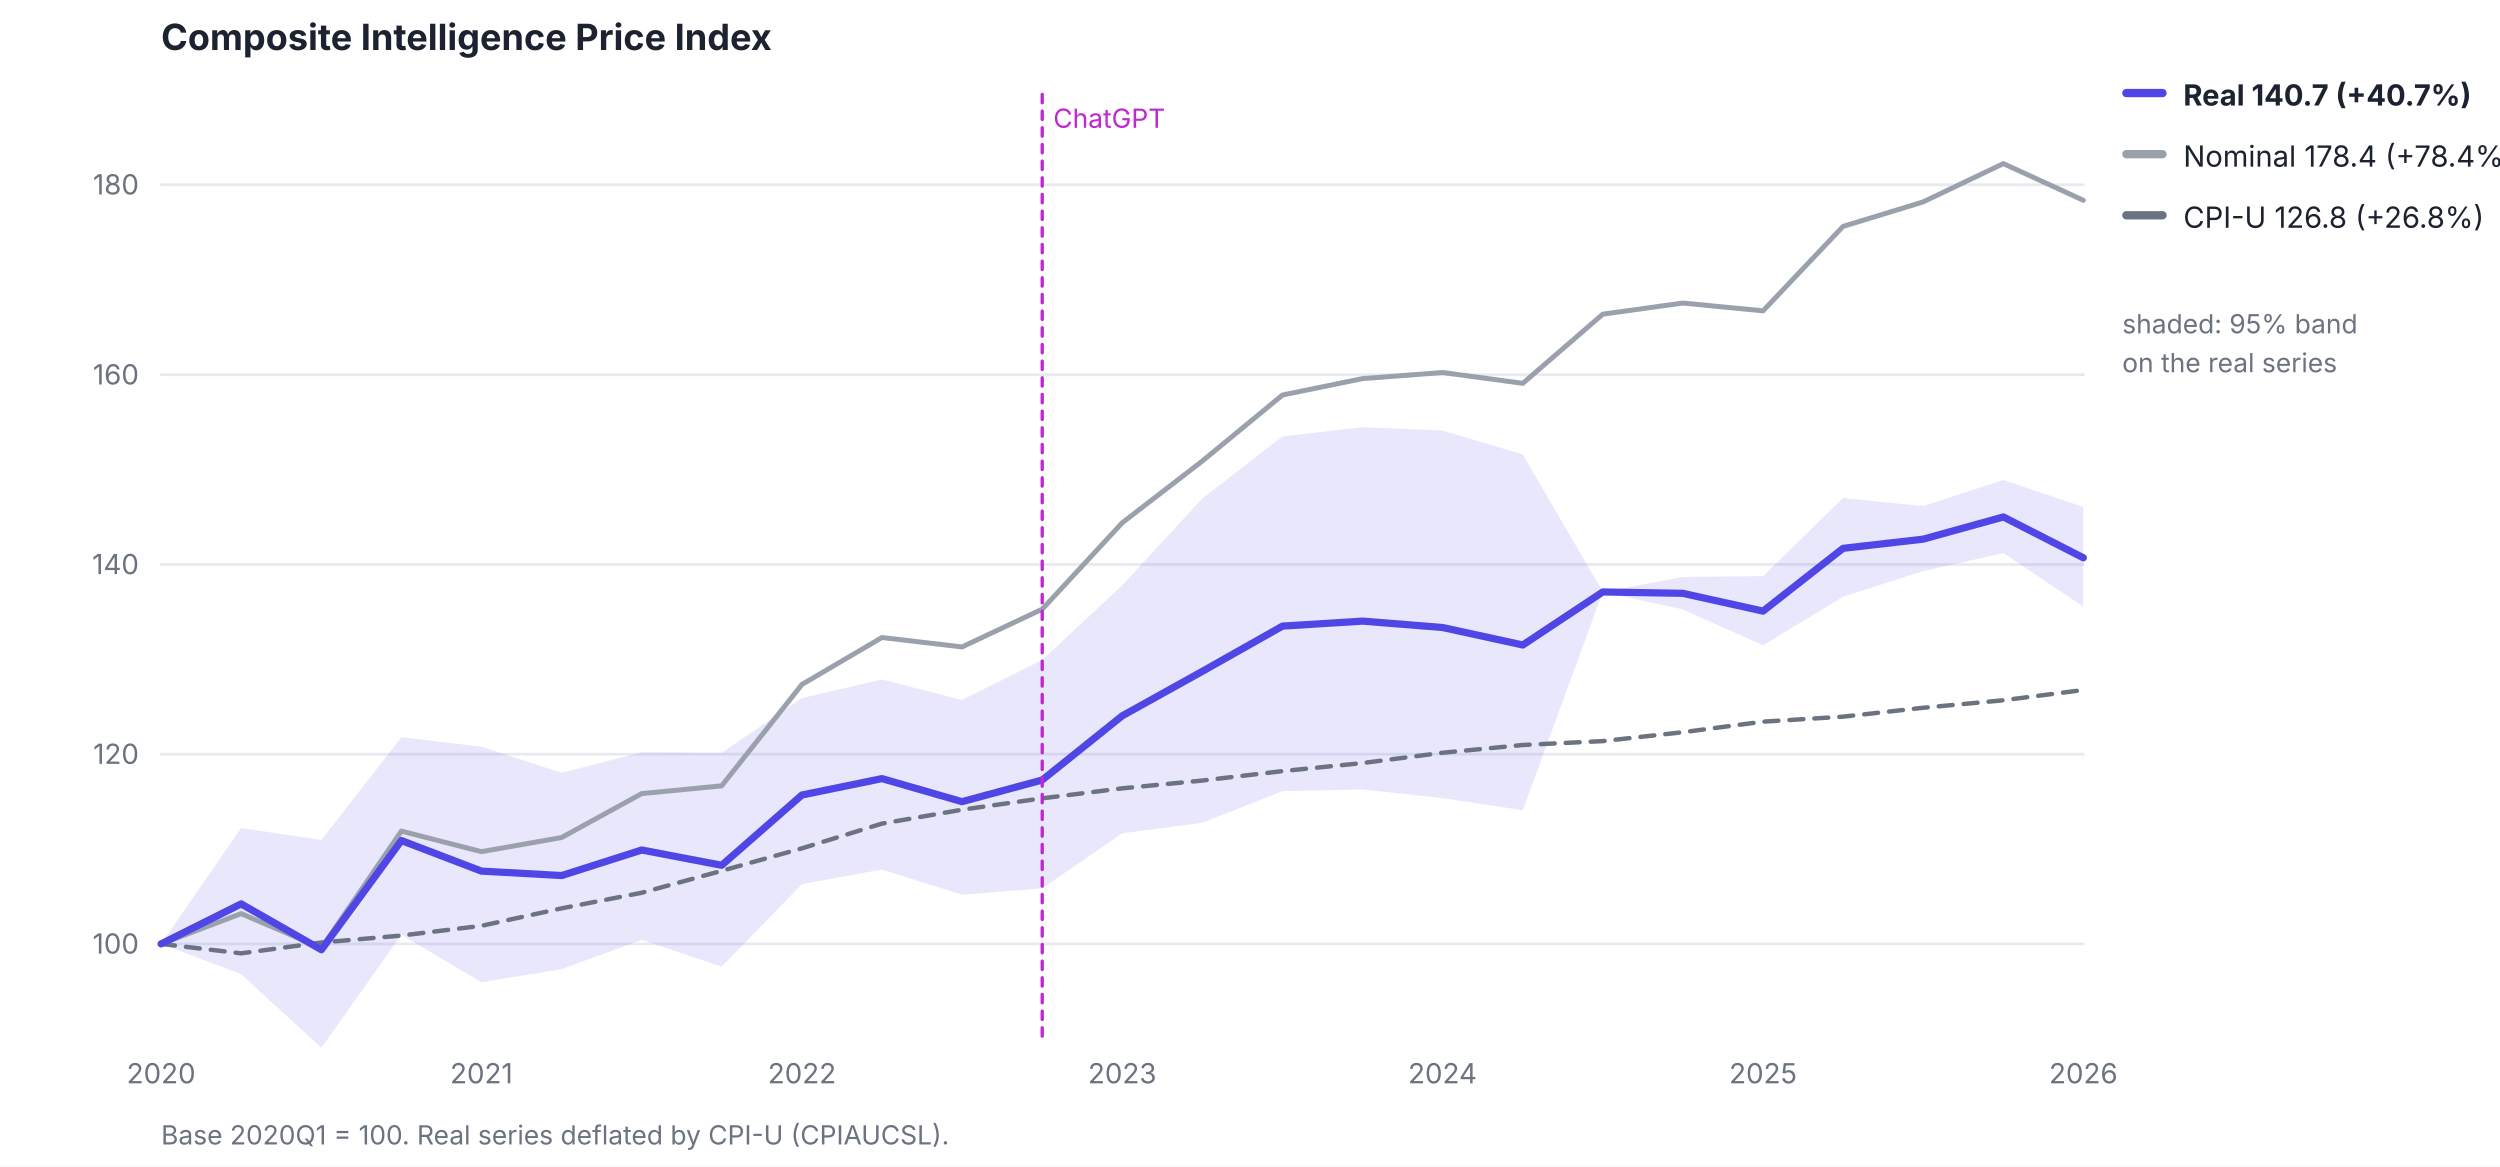
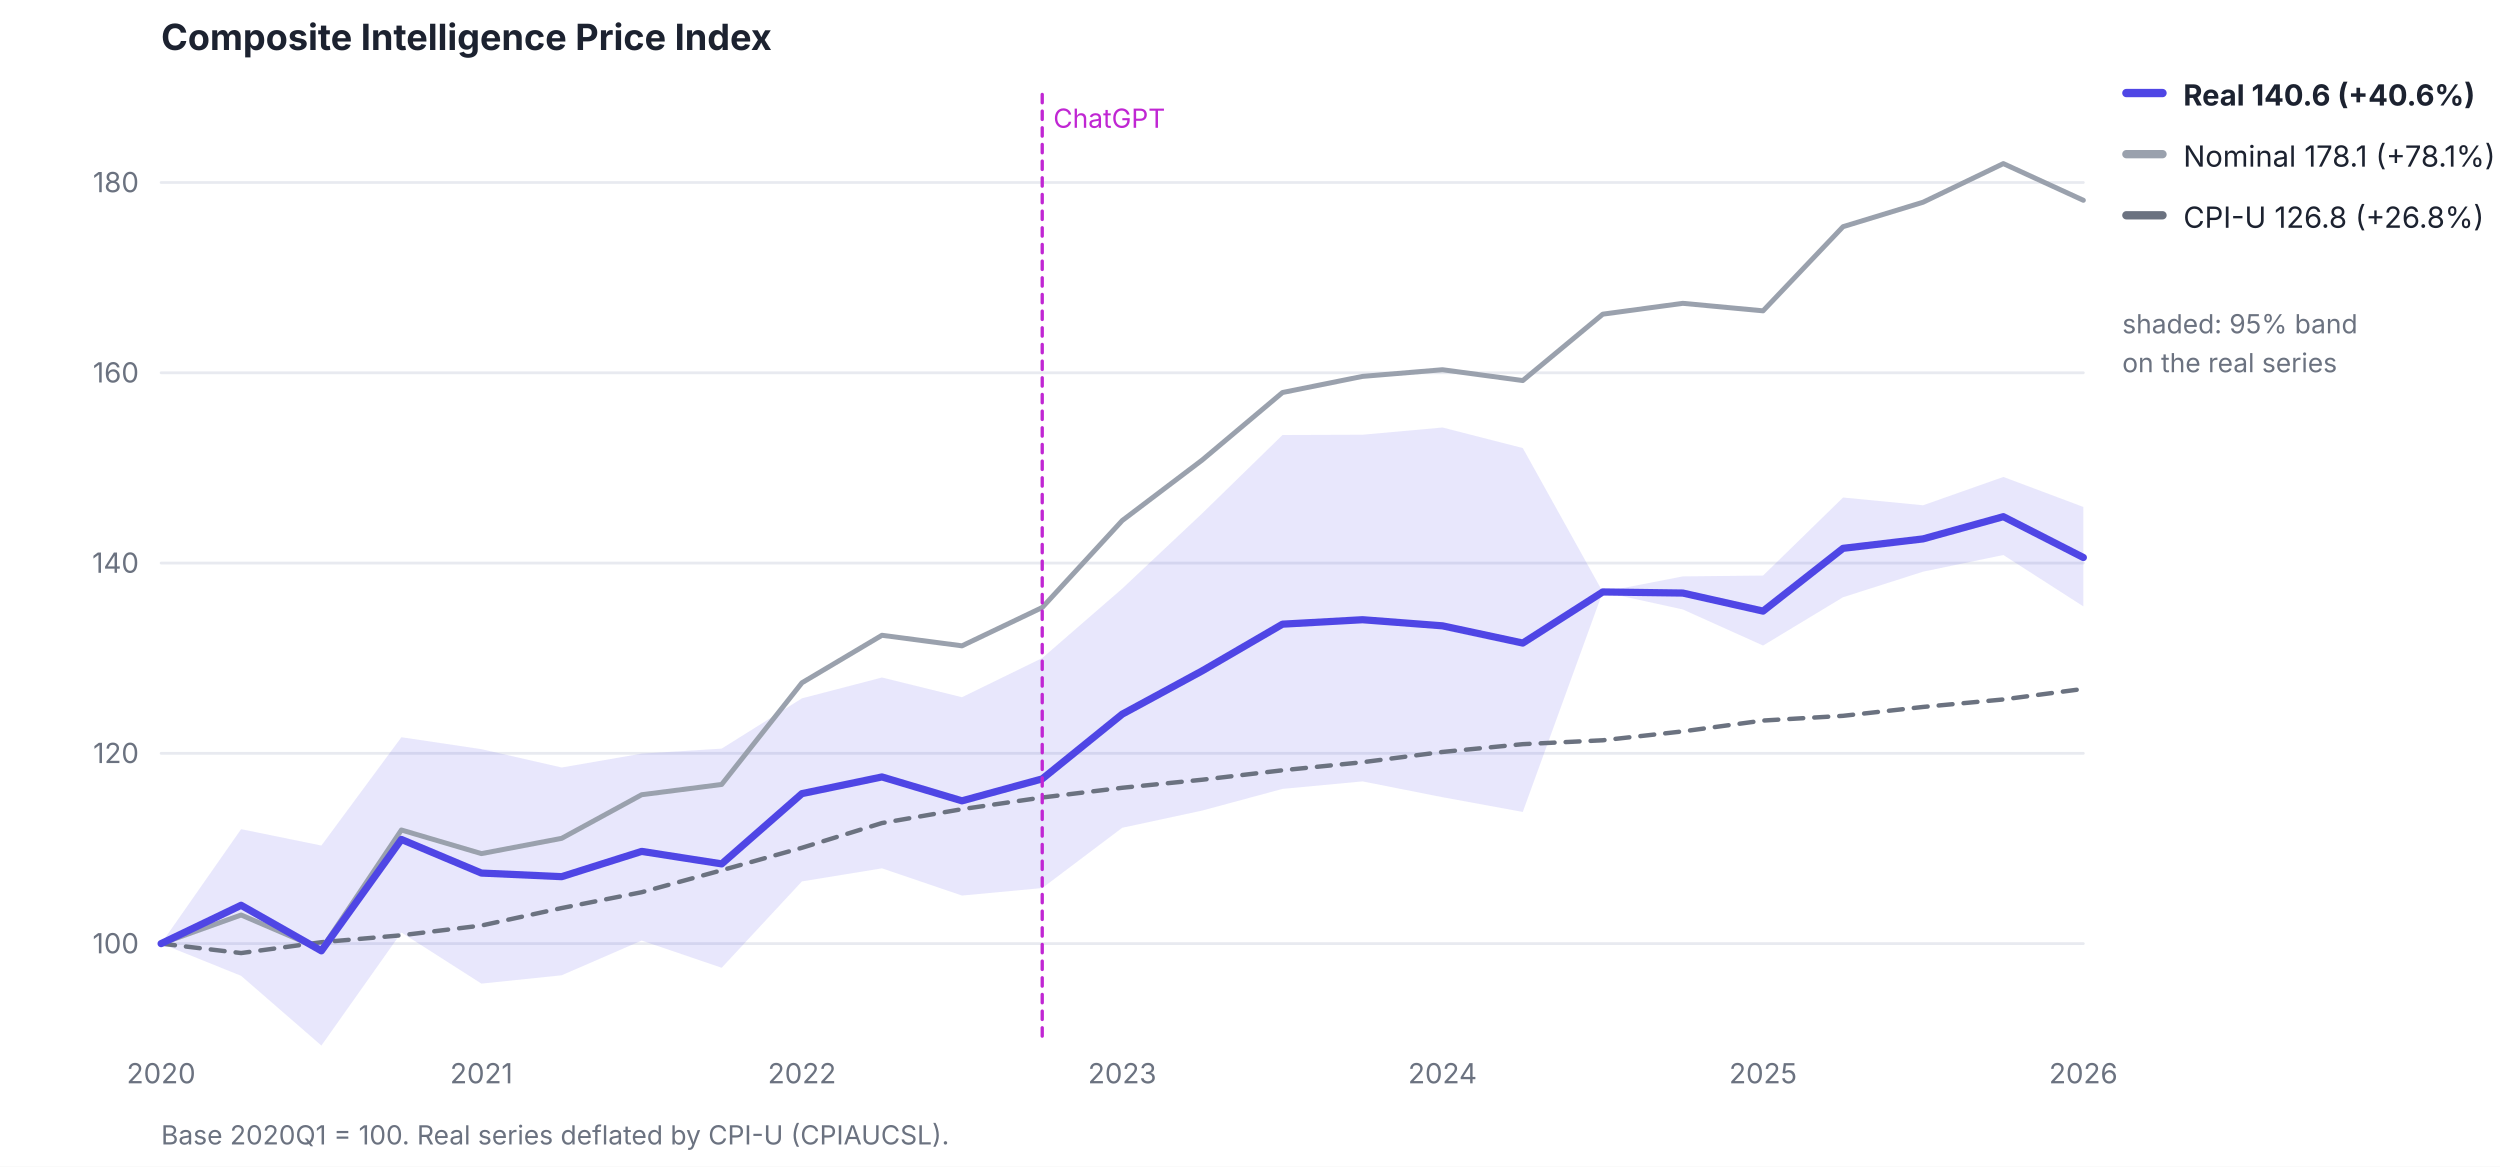
<svg xmlns="http://www.w3.org/2000/svg" viewBox="0 0 900 420" width="900" height="420" role="img" aria-labelledby="t d">
  <rect width="900" height="420" fill="#ffffff" />
-   <path d="M 58 339.8 L 750 339.8" fill="none" stroke="#e8eaf0" stroke-width="1" stroke-linejoin="round" stroke-linecap="round" opacity="1.0" />
-   <text x="50.0" y="343.3" font-family="Inter, system-ui, -apple-system, Segoe UI, Roboto, Helvetica, Arial, sans-serif" font-size="10" fill="#6b7280" text-anchor="end" font-weight="400">100</text>
-   <path d="M 58 271.5 L 750 271.5" fill="none" stroke="#e8eaf0" stroke-width="1" stroke-linejoin="round" stroke-linecap="round" opacity="1.0" />
-   <text x="50.0" y="275.0" font-family="Inter, system-ui, -apple-system, Segoe UI, Roboto, Helvetica, Arial, sans-serif" font-size="10" fill="#6b7280" text-anchor="end" font-weight="400">120</text>
-   <path d="M 58 203.2 L 750 203.2" fill="none" stroke="#e8eaf0" stroke-width="1" stroke-linejoin="round" stroke-linecap="round" opacity="1.0" />
-   <text x="50.0" y="206.7" font-family="Inter, system-ui, -apple-system, Segoe UI, Roboto, Helvetica, Arial, sans-serif" font-size="10" fill="#6b7280" text-anchor="end" font-weight="400">140</text>
-   <path d="M 58 134.9 L 750 134.9" fill="none" stroke="#e8eaf0" stroke-width="1" stroke-linejoin="round" stroke-linecap="round" opacity="1.0" />
-   <text x="50.0" y="138.4" font-family="Inter, system-ui, -apple-system, Segoe UI, Roboto, Helvetica, Arial, sans-serif" font-size="10" fill="#6b7280" text-anchor="end" font-weight="400">160</text>
-   <path d="M 58 66.5 L 750 66.5" fill="none" stroke="#e8eaf0" stroke-width="1" stroke-linejoin="round" stroke-linecap="round" opacity="1.0" />
-   <text x="50.0" y="70.0" font-family="Inter, system-ui, -apple-system, Segoe UI, Roboto, Helvetica, Arial, sans-serif" font-size="10" fill="#6b7280" text-anchor="end" font-weight="400">180</text>
+   <path d="M 58 339.7 L 750 339.7" fill="none" stroke="#e8eaf0" stroke-width="1" stroke-linejoin="round" stroke-linecap="round" opacity="1.0" />
+   <text x="50.0" y="343.2" font-family="Inter, system-ui, -apple-system, Segoe UI, Roboto, Helvetica, Arial, sans-serif" font-size="10" fill="#6b7280" text-anchor="end" font-weight="400">100</text>
+   <path d="M 58 271.2 L 750 271.2" fill="none" stroke="#e8eaf0" stroke-width="1" stroke-linejoin="round" stroke-linecap="round" opacity="1.0" />
+   <text x="50.0" y="274.7" font-family="Inter, system-ui, -apple-system, Segoe UI, Roboto, Helvetica, Arial, sans-serif" font-size="10" fill="#6b7280" text-anchor="end" font-weight="400">120</text>
+   <path d="M 58 202.7 L 750 202.7" fill="none" stroke="#e8eaf0" stroke-width="1" stroke-linejoin="round" stroke-linecap="round" opacity="1.0" />
+   <text x="50.0" y="206.2" font-family="Inter, system-ui, -apple-system, Segoe UI, Roboto, Helvetica, Arial, sans-serif" font-size="10" fill="#6b7280" text-anchor="end" font-weight="400">140</text>
+   <path d="M 58 134.2 L 750 134.2" fill="none" stroke="#e8eaf0" stroke-width="1" stroke-linejoin="round" stroke-linecap="round" opacity="1.0" />
+   <text x="50.0" y="137.7" font-family="Inter, system-ui, -apple-system, Segoe UI, Roboto, Helvetica, Arial, sans-serif" font-size="10" fill="#6b7280" text-anchor="end" font-weight="400">160</text>
+   <path d="M 58 65.7 L 750 65.7" fill="none" stroke="#e8eaf0" stroke-width="1" stroke-linejoin="round" stroke-linecap="round" opacity="1.0" />
+   <text x="50.0" y="69.2" font-family="Inter, system-ui, -apple-system, Segoe UI, Roboto, Helvetica, Arial, sans-serif" font-size="10" fill="#6b7280" text-anchor="end" font-weight="400">180</text>
  <text x="58.0" y="390.0" font-family="Inter, system-ui, -apple-system, Segoe UI, Roboto, Helvetica, Arial, sans-serif" font-size="10" fill="#6b7280" text-anchor="middle" font-weight="400">2020</text>
  <text x="173.3" y="390.0" font-family="Inter, system-ui, -apple-system, Segoe UI, Roboto, Helvetica, Arial, sans-serif" font-size="10" fill="#6b7280" text-anchor="middle" font-weight="400">2021</text>
  <text x="288.7" y="390.0" font-family="Inter, system-ui, -apple-system, Segoe UI, Roboto, Helvetica, Arial, sans-serif" font-size="10" fill="#6b7280" text-anchor="middle" font-weight="400">2022</text>
  <text x="404.0" y="390.0" font-family="Inter, system-ui, -apple-system, Segoe UI, Roboto, Helvetica, Arial, sans-serif" font-size="10" fill="#6b7280" text-anchor="middle" font-weight="400">2023</text>
  <text x="519.3" y="390.0" font-family="Inter, system-ui, -apple-system, Segoe UI, Roboto, Helvetica, Arial, sans-serif" font-size="10" fill="#6b7280" text-anchor="middle" font-weight="400">2024</text>
  <text x="634.7" y="390.0" font-family="Inter, system-ui, -apple-system, Segoe UI, Roboto, Helvetica, Arial, sans-serif" font-size="10" fill="#6b7280" text-anchor="middle" font-weight="400">2025</text>
  <text x="750.0" y="390.0" font-family="Inter, system-ui, -apple-system, Segoe UI, Roboto, Helvetica, Arial, sans-serif" font-size="10" fill="#6b7280" text-anchor="middle" font-weight="400">2026</text>
-   <path d="M 58.0 339.8 L 86.8 298.1 L 115.7 302.4 L 144.5 265.4 L 173.3 268.8 L 202.2 278.2 L 231.0 270.8 L 259.8 271.0 L 288.7 251.3 L 317.5 244.6 L 346.3 252.0 L 375.2 237.6 L 404.0 210.7 L 432.8 179.5 L 461.7 157.1 L 490.5 153.8 L 519.3 155.0 L 548.2 163.6 L 577.0 213.1 L 605.8 207.7 L 634.7 207.4 L 663.5 179.3 L 692.3 182.2 L 721.2 172.8 L 750.0 182.5 L 750.0 218.4 L 721.2 199.1 L 692.3 205.6 L 663.5 214.8 L 634.7 232.3 L 605.8 219.4 L 577.0 213.1 L 548.2 291.7 L 519.3 287.3 L 490.5 284.2 L 461.7 284.8 L 432.8 296.2 L 404.0 300.0 L 375.2 319.8 L 346.3 322.1 L 317.5 313.0 L 288.7 318.3 L 259.8 348.0 L 231.0 338.3 L 202.2 348.9 L 173.3 353.6 L 144.5 336.5 L 115.7 377.2 L 86.8 350.7 L 58.0 339.8 Z" fill="#4f46e5" stroke="none" stroke-width="0" stroke-linejoin="round" stroke-linecap="round" opacity="0.13" />
-   <path d="M 58.0 339.8 L 86.8 343.2 L 115.7 339.3 L 144.5 336.8 L 173.3 333.3 L 202.2 327.0 L 231.0 321.4 L 259.8 313.5 L 288.7 305.4 L 317.5 296.5 L 346.3 291.5 L 375.2 287.4 L 404.0 283.8 L 432.8 281.0 L 461.7 277.6 L 490.5 274.7 L 519.3 271.0 L 548.2 268.2 L 577.0 266.8 L 605.8 263.6 L 634.7 259.8 L 663.5 258.0 L 692.3 254.8 L 721.2 252.1 L 750.0 248.4" fill="none" stroke="#6b7280" stroke-width="1.6" stroke-linejoin="round" stroke-linecap="round" opacity="1.0" stroke-dasharray="5 4" />
-   <path d="M 58.0 339.8 L 86.8 328.9 L 115.7 341.3 L 144.5 299.2 L 173.3 306.6 L 202.2 301.5 L 231.0 285.7 L 259.8 282.9 L 288.7 246.4 L 317.5 229.5 L 346.3 232.9 L 375.2 219.3 L 404.0 188.2 L 432.8 166.0 L 461.7 142.2 L 490.5 136.3 L 519.3 134.1 L 548.2 138.0 L 577.0 113.1 L 605.8 109.1 L 634.7 111.9 L 663.5 81.5 L 692.3 72.7 L 721.2 58.9 L 750.0 72.1" fill="none" stroke="#9aa1ad" stroke-width="1.8" stroke-linejoin="round" stroke-linecap="round" opacity="1.0" />
-   <path d="M 58.0 339.8 L 86.8 325.4 L 115.7 341.9 L 144.5 302.6 L 173.3 313.6 L 202.2 315.2 L 231.0 306.0 L 259.8 311.5 L 288.7 286.2 L 317.5 280.3 L 346.3 288.6 L 375.2 280.8 L 404.0 257.7 L 432.8 241.7 L 461.7 225.4 L 490.5 223.6 L 519.3 225.9 L 548.2 232.2 L 577.0 213.1 L 605.8 213.6 L 634.7 220.0 L 663.5 197.4 L 692.3 194.1 L 721.2 186.1 L 750.0 200.8" fill="none" stroke="#4f46e5" stroke-width="2.6" stroke-linejoin="round" stroke-linecap="round" opacity="1.0" />
+   <path d="M 58.0 339.7 L 86.8 298.5 L 115.7 304.4 L 144.5 265.4 L 173.3 269.7 L 202.2 276.3 L 231.0 271.3 L 259.8 269.5 L 288.7 251.4 L 317.5 243.9 L 346.3 251.0 L 375.2 236.9 L 404.0 211.9 L 432.8 184.8 L 461.7 156.6 L 490.5 156.5 L 519.3 153.9 L 548.2 161.3 L 577.0 213.1 L 605.8 207.5 L 634.7 207.2 L 663.5 179.1 L 692.3 181.9 L 721.2 171.7 L 750.0 182.5 L 750.0 218.3 L 721.2 199.8 L 692.3 205.8 L 663.5 215.0 L 634.7 232.4 L 605.8 219.4 L 577.0 213.1 L 548.2 292.3 L 519.3 287.0 L 490.5 281.3 L 461.7 284.0 L 432.8 291.8 L 404.0 298.0 L 375.2 319.7 L 346.3 322.4 L 317.5 312.6 L 288.7 317.3 L 259.8 348.4 L 231.0 338.6 L 202.2 351.1 L 173.3 354.1 L 144.5 335.7 L 115.7 376.4 L 86.8 351.3 L 58.0 339.7 Z" fill="#4f46e5" stroke="none" stroke-width="0" stroke-linejoin="round" stroke-linecap="round" opacity="0.13" />
+   <path d="M 58.0 339.7 L 86.8 343.1 L 115.7 339.2 L 144.5 336.7 L 173.3 333.2 L 202.2 326.9 L 231.0 321.2 L 259.8 313.3 L 288.7 305.2 L 317.5 296.3 L 346.3 291.3 L 375.2 287.1 L 404.0 283.6 L 432.8 280.7 L 461.7 277.3 L 490.5 274.4 L 519.3 270.7 L 548.2 267.9 L 577.0 266.5 L 605.8 263.3 L 634.7 259.4 L 663.5 257.7 L 692.3 254.5 L 721.2 251.8 L 750.0 248.0" fill="none" stroke="#6b7280" stroke-width="1.6" stroke-linejoin="round" stroke-linecap="round" opacity="1.0" stroke-dasharray="5 4" />
+   <path d="M 58.0 339.7 L 86.8 329.4 L 115.7 341.8 L 144.5 298.8 L 173.3 307.3 L 202.2 301.8 L 231.0 286.1 L 259.8 282.4 L 288.7 245.8 L 317.5 228.7 L 346.3 232.5 L 375.2 218.7 L 404.0 187.4 L 432.8 165.6 L 461.7 141.3 L 490.5 135.5 L 519.3 133.1 L 548.2 137.0 L 577.0 113.1 L 605.8 109.2 L 634.7 111.9 L 663.5 81.6 L 692.3 72.8 L 721.2 58.9 L 750.0 72.1" fill="none" stroke="#9aa1ad" stroke-width="1.8" stroke-linejoin="round" stroke-linecap="round" opacity="1.0" />
+   <path d="M 58.0 339.7 L 86.8 325.9 L 115.7 342.3 L 144.5 302.2 L 173.3 314.3 L 202.2 315.6 L 231.0 306.5 L 259.8 311.0 L 288.7 285.7 L 317.5 279.7 L 346.3 288.3 L 375.2 280.4 L 404.0 257.1 L 432.8 241.5 L 461.7 224.7 L 490.5 223.1 L 519.3 225.3 L 548.2 231.5 L 577.0 213.1 L 605.8 213.5 L 634.7 220.0 L 663.5 197.4 L 692.3 194.0 L 721.2 186.0 L 750.0 200.7" fill="none" stroke="#4f46e5" stroke-width="2.6" stroke-linejoin="round" stroke-linecap="round" opacity="1.0" />
  <path d="M 375.2 34 L 375.2 374" fill="none" stroke="#c026d3" stroke-width="1.2" stroke-linejoin="round" stroke-linecap="round" opacity="1.0" stroke-dasharray="3 3" />
  <text x="379.2" y="46.0" font-family="Inter, system-ui, -apple-system, Segoe UI, Roboto, Helvetica, Arial, sans-serif" font-size="9.5" fill="#c026d3" text-anchor="start" font-weight="400">ChatGPT</text>
  <rect x="764" y="32" width="16" height="3" fill="#4f46e5" rx="1.5" />
-   <text x="786.0" y="38.0" font-family="Inter, system-ui, -apple-system, Segoe UI, Roboto, Helvetica, Arial, sans-serif" font-size="10.5" fill="#1c2230" text-anchor="start" font-weight="700">Real  140.7  (+40.7%)</text>
+   <text x="786.0" y="38.0" font-family="Inter, system-ui, -apple-system, Segoe UI, Roboto, Helvetica, Arial, sans-serif" font-size="10.5" fill="#1c2230" text-anchor="start" font-weight="700">Real  140.6  (+40.6%)</text>
  <rect x="764" y="54" width="16" height="3" fill="#9aa1ad" rx="1.5" />
-   <text x="786.0" y="60.0" font-family="Inter, system-ui, -apple-system, Segoe UI, Roboto, Helvetica, Arial, sans-serif" font-size="10.5" fill="#1c2230" text-anchor="start" font-weight="400">Nominal  178.4  (+78.4%)</text>
+   <text x="786.0" y="60.0" font-family="Inter, system-ui, -apple-system, Segoe UI, Roboto, Helvetica, Arial, sans-serif" font-size="10.5" fill="#1c2230" text-anchor="start" font-weight="400">Nominal  178.1  (+78.1%)</text>
  <rect x="764" y="76" width="16" height="3" fill="#6b7280" rx="1.5" />
  <text x="786.0" y="82.0" font-family="Inter, system-ui, -apple-system, Segoe UI, Roboto, Helvetica, Arial, sans-serif" font-size="10.5" fill="#1c2230" text-anchor="start" font-weight="400">CPI-U  126.8  (+26.8%)</text>
  <text x="764.0" y="120.0" font-family="Inter, system-ui, -apple-system, Segoe UI, Roboto, Helvetica, Arial, sans-serif" font-size="9.5" fill="#6b7280" text-anchor="start" font-weight="400">shaded: 95% band</text>
  <text x="764.0" y="134.0" font-family="Inter, system-ui, -apple-system, Segoe UI, Roboto, Helvetica, Arial, sans-serif" font-size="9.5" fill="#6b7280" text-anchor="start" font-weight="400">on the real series</text>
  <text x="58.0" y="18.0" font-family="Inter, system-ui, -apple-system, Segoe UI, Roboto, Helvetica, Arial, sans-serif" font-size="13" fill="#1c2230" text-anchor="start" font-weight="700">Composite Intelligence Price Index</text>
  <text x="58.0" y="412.0" font-family="Inter, system-ui, -apple-system, Segoe UI, Roboto, Helvetica, Arial, sans-serif" font-size="9.5" fill="#6b7280" text-anchor="start" font-weight="400">Base 2020Q1 = 100. Real series deflated by CPI-U (CPIAUCSL).</text>
</svg>
